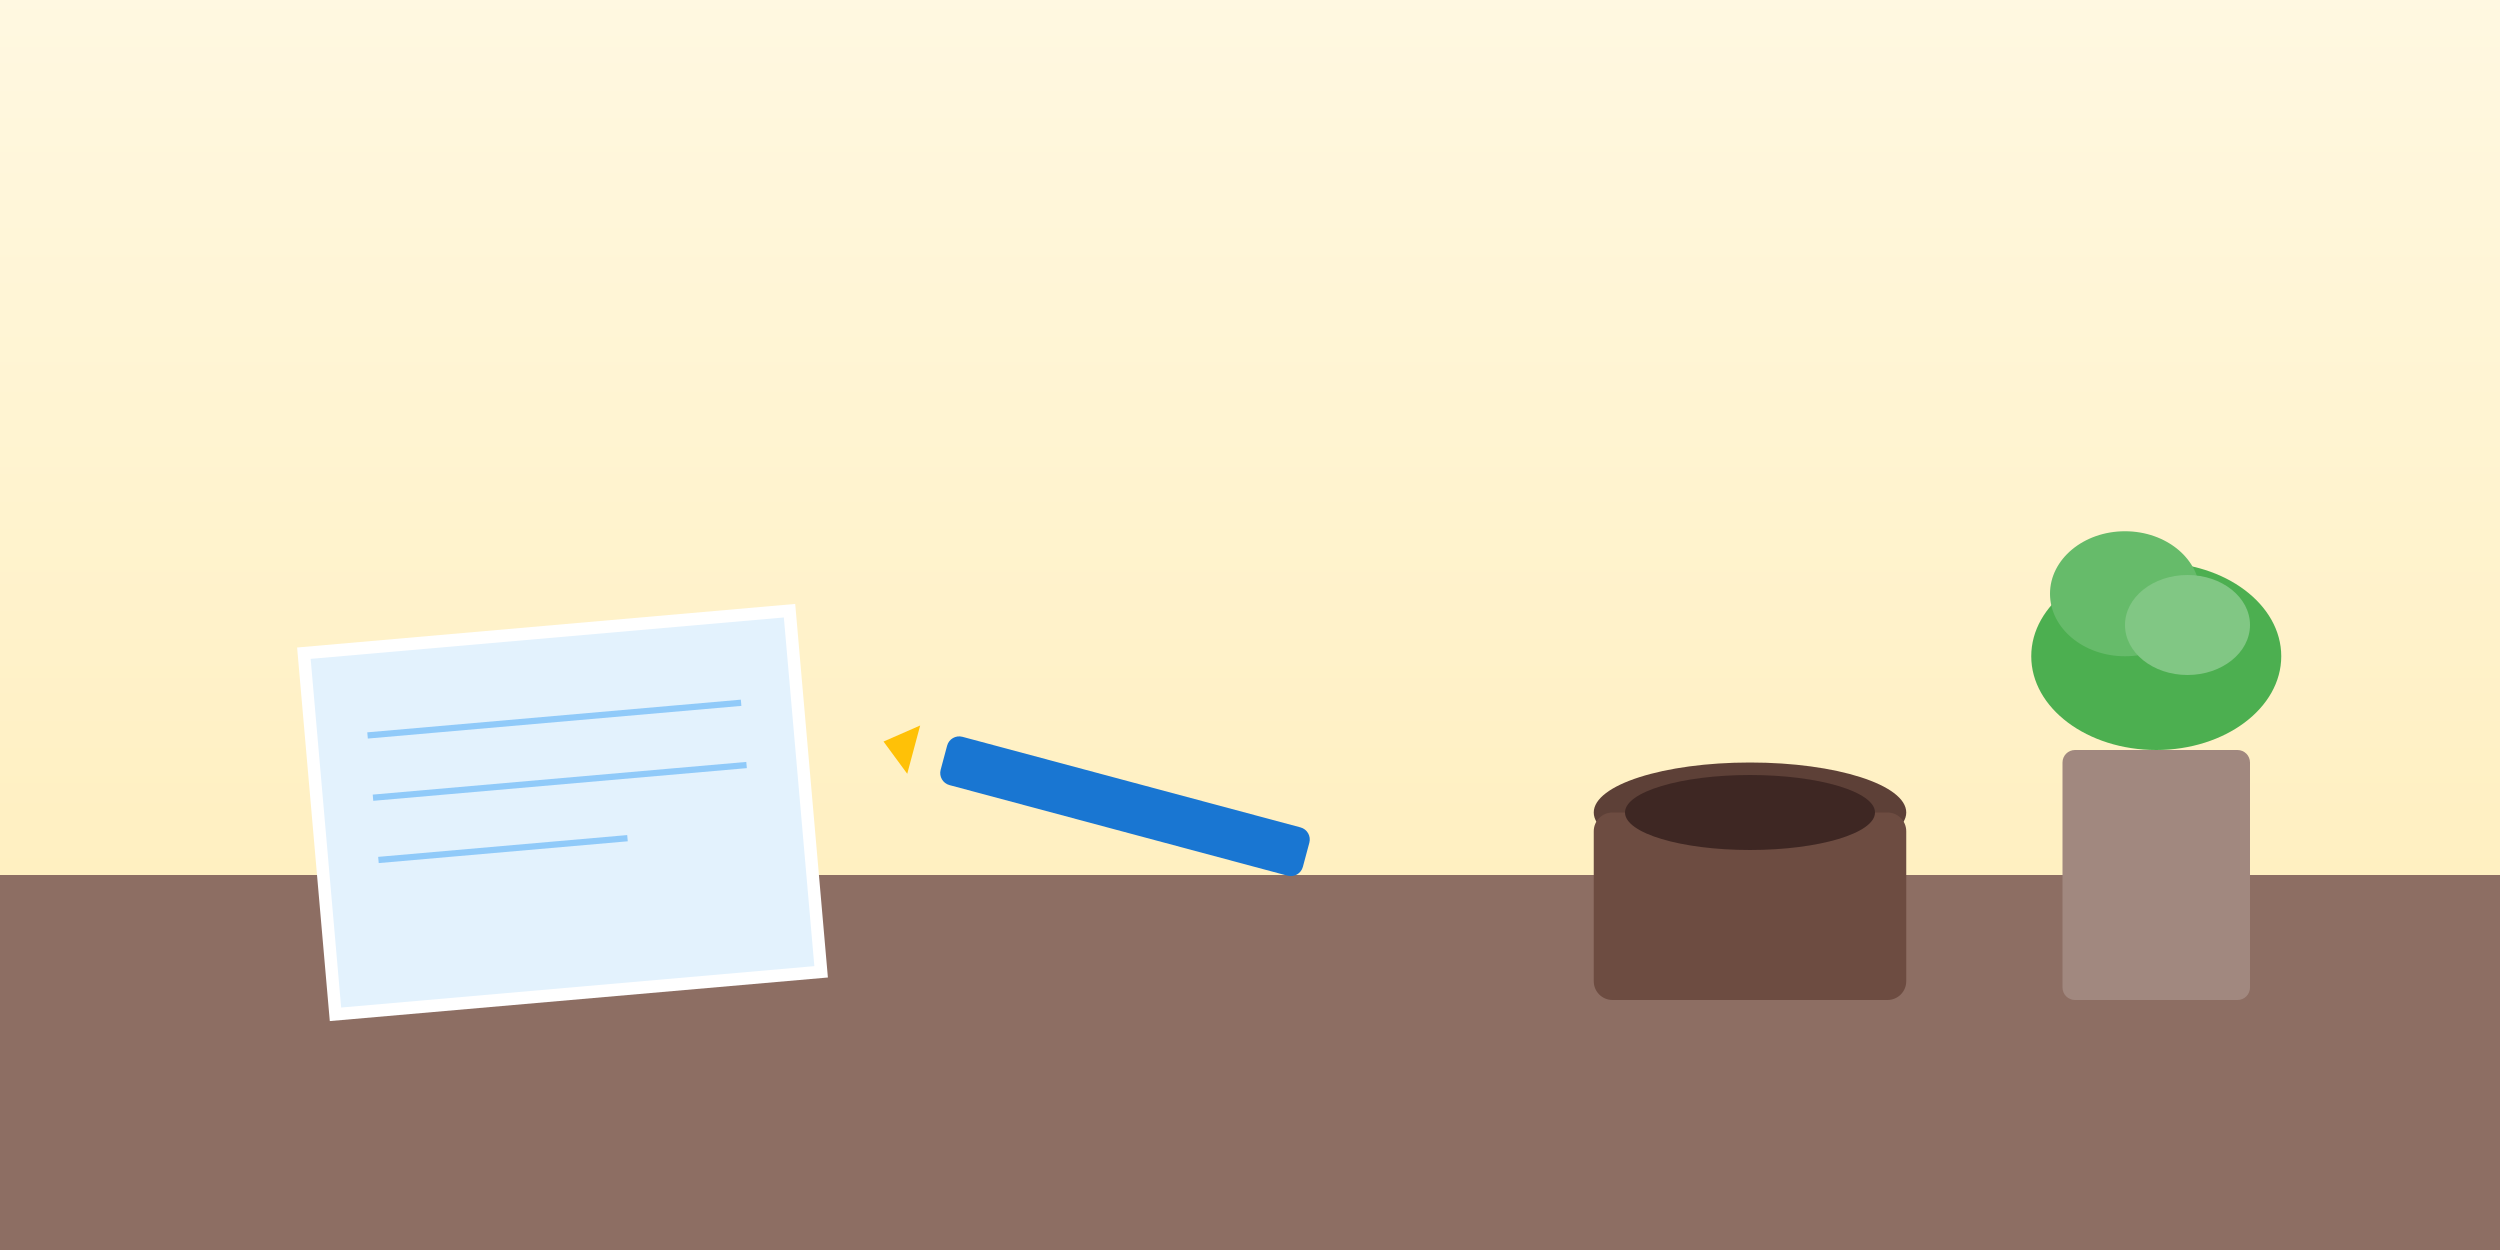
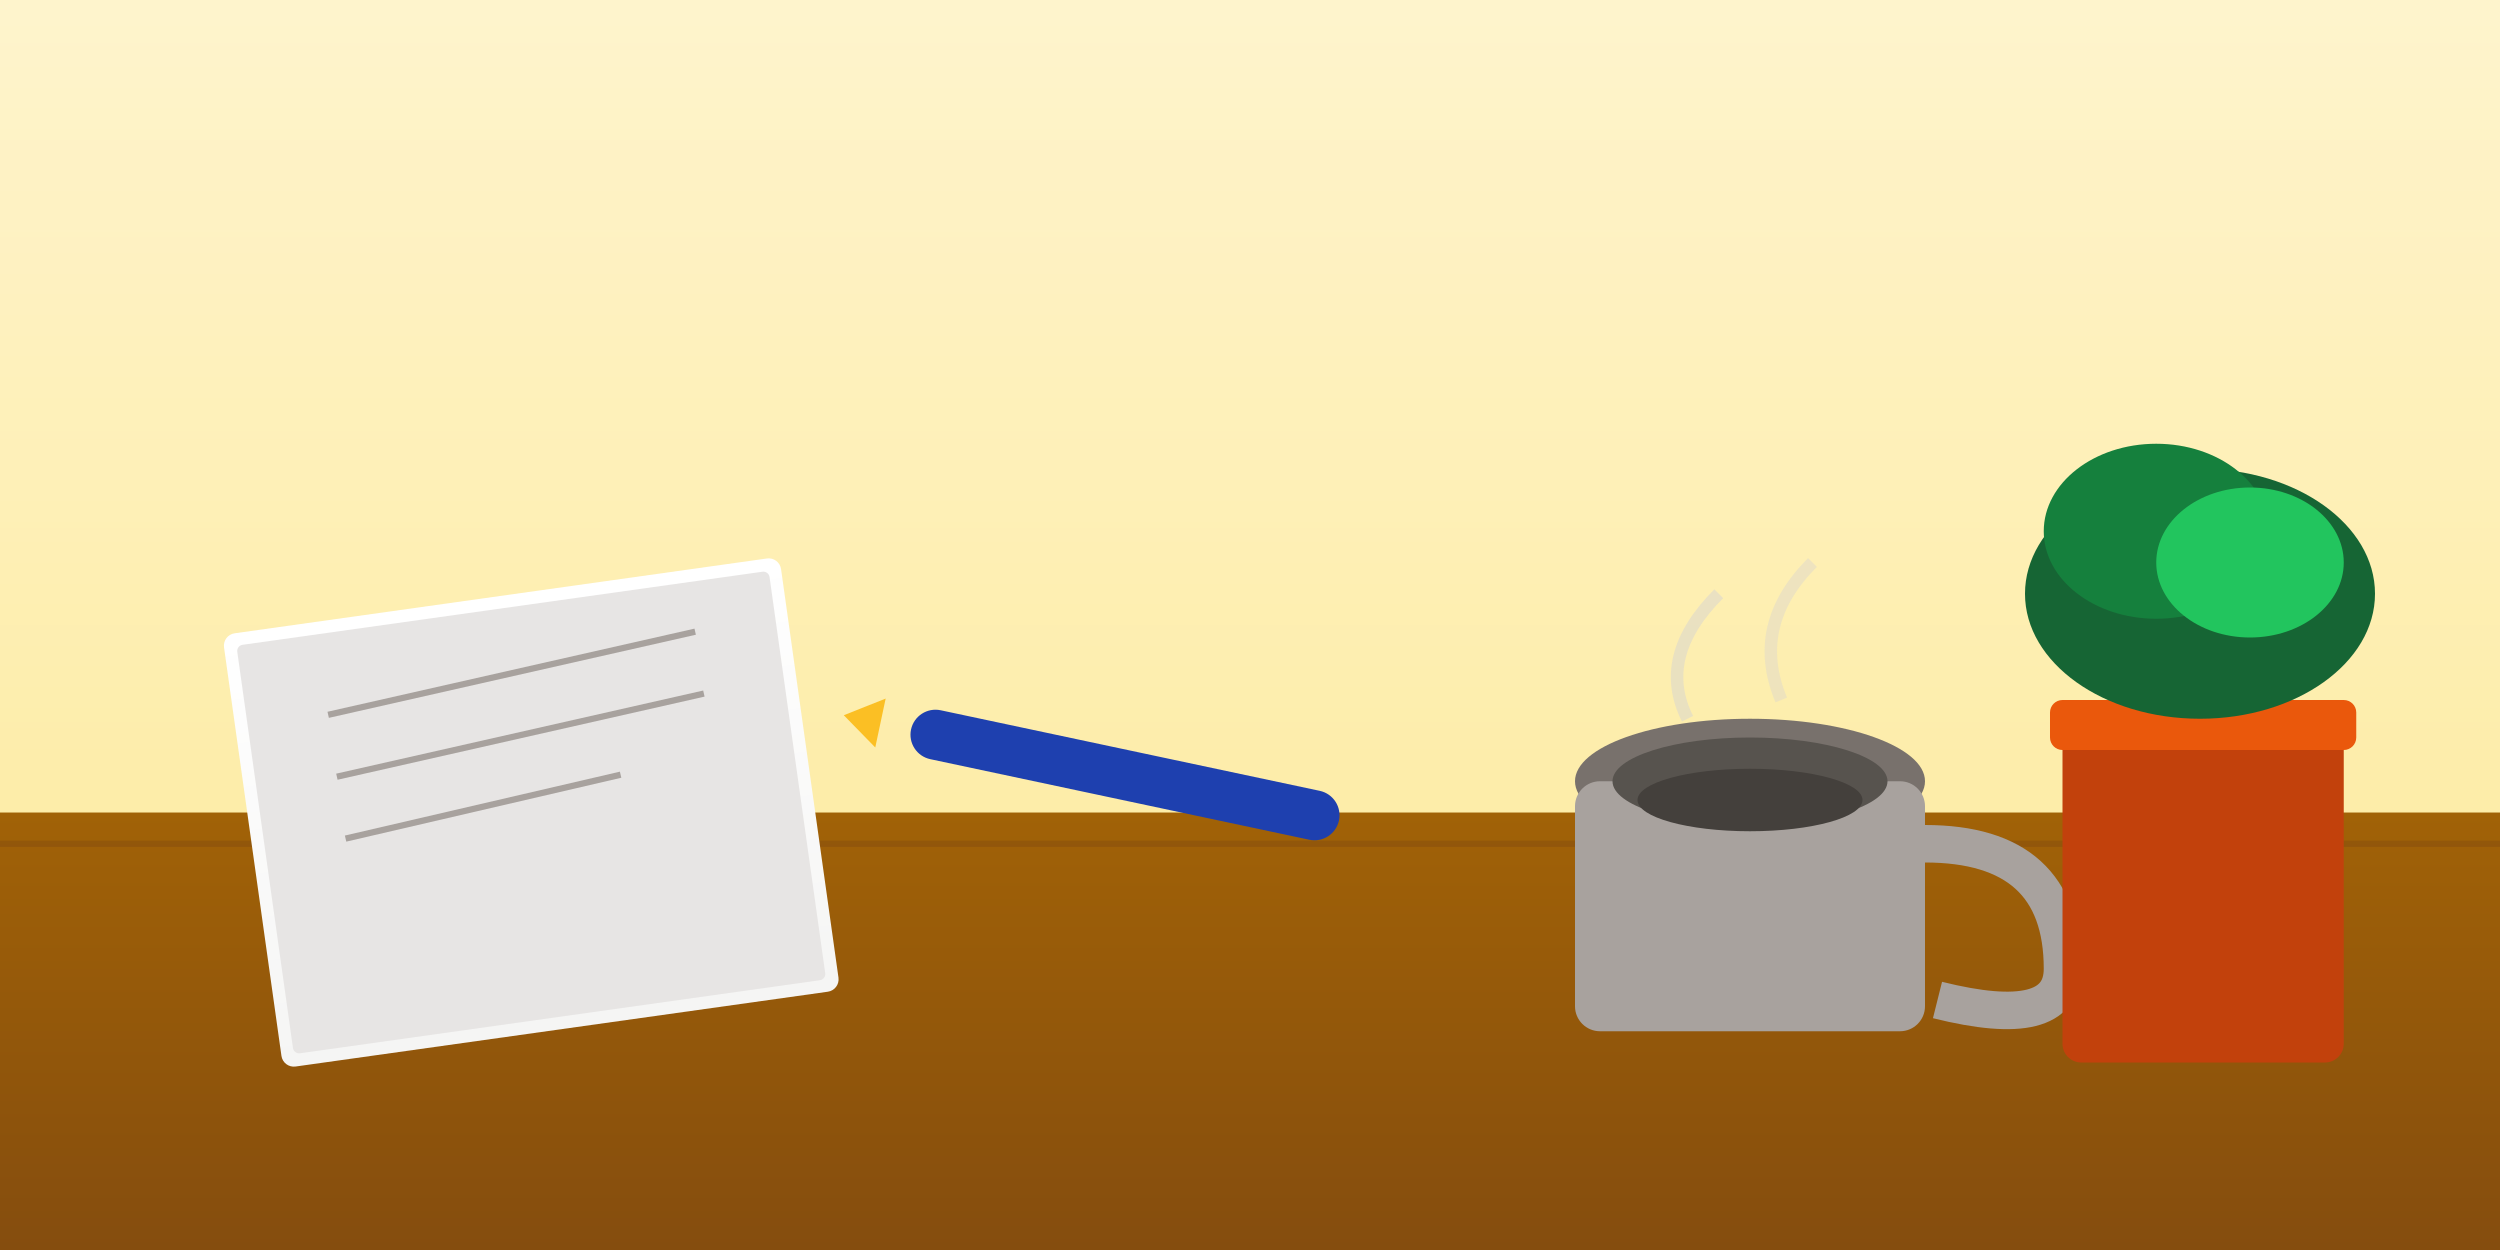
<svg xmlns="http://www.w3.org/2000/svg" viewBox="0 0 400 200">
  <defs>
-     <linearGradient id="deskGrad" x1="0%" y1="0%" x2="0%" y2="100%">
-       <stop offset="0%" style="stop-color:#FFF8E1" />
-       <stop offset="100%" style="stop-color:#FFECB3" />
+     <linearGradient id="wallbg" x1="0%" y1="0%" x2="0%" y2="100%">
+       <stop offset="0%" style="stop-color:#fef3c7" />
+       <stop offset="100%" style="stop-color:#fde68a" />
+     </linearGradient>
+     <linearGradient id="deskwood" x1="0%" y1="0%" x2="0%" y2="100%">
+       <stop offset="0%" style="stop-color:#a16207" />
+       <stop offset="100%" style="stop-color:#854d0e" />
+     </linearGradient>
+     <linearGradient id="paper" x1="0%" y1="0%" x2="0%" y2="100%">
+       <stop offset="0%" style="stop-color:#ffffff" />
+       <stop offset="100%" style="stop-color:#f5f5f4" />
    </linearGradient>
  </defs>
-   <rect fill="url(#deskGrad)" width="400" height="200" />
-   <rect fill="#8D6E63" x="0" y="140" width="400" height="60" />
-   <rect fill="#FFFFFF" x="50" y="100" width="80" height="60" transform="rotate(-5 90 130)" />
-   <rect fill="#E3F2FD" x="52" y="102" width="76" height="56" transform="rotate(-5 90 130)" />
-   <line stroke="#90CAF9" x1="60" y1="115" x2="120" y2="115" stroke-width="1" transform="rotate(-5 90 130)" />
-   <line stroke="#90CAF9" x1="60" y1="125" x2="120" y2="125" stroke-width="1" transform="rotate(-5 90 130)" />
-   <line stroke="#90CAF9" x1="60" y1="135" x2="100" y2="135" stroke-width="1" transform="rotate(-5 90 130)" />
-   <rect fill="#1976D2" x="150" y="125" width="60" height="8" rx="2" transform="rotate(15 180 129)" />
-   <polygon fill="#FFC107" points="145,125 140,129 145,133" transform="rotate(15 180 129)" />
-   <ellipse fill="#5D4037" cx="280" cy="130" rx="25" ry="8" />
-   <rect fill="#6D4C41" x="255" y="130" width="50" height="30" rx="3" />
-   <ellipse fill="#3E2723" cx="280" cy="130" rx="20" ry="6" />
-   <rect fill="#A1887F" x="330" y="120" width="30" height="40" rx="2" />
-   <ellipse fill="#4CAF50" cx="345" cy="105" rx="20" ry="15" />
-   <ellipse fill="#66BB6A" cx="340" cy="95" rx="12" ry="10" />
-   <ellipse fill="#81C784" cx="350" cy="100" rx="10" ry="8" />
+   <rect fill="url(#wallbg)" width="400" height="200" />
+   <rect fill="url(#deskwood)" x="0" y="130" width="400" height="70" />
+   <line x1="0" y1="135" x2="400" y2="135" stroke="#713f12" stroke-width="1" opacity="0.3" />
+   <rect fill="#ffffff" x="0" y="0" width="400" height="130" opacity="0.1" />
+   <rect fill="url(#paper)" x="40" y="95" width="90" height="70" rx="2" transform="rotate(-8 85 130)" />
+   <rect fill="#e7e5e4" x="42" y="97" width="86" height="66" rx="1" transform="rotate(-8 85 130)" />
+   <line x1="55" y1="110" x2="115" y2="105" stroke="#a8a29e" stroke-width="1" transform="rotate(-8 85 130)" />
+   <line x1="55" y1="120" x2="115" y2="115" stroke="#a8a29e" stroke-width="1" transform="rotate(-8 85 130)" />
+   <line x1="55" y1="130" x2="100" y2="126" stroke="#a8a29e" stroke-width="1" transform="rotate(-8 85 130)" />
+   <rect fill="#1e40af" x="145" y="120" width="70" height="8" rx="4" transform="rotate(12 180 124)" />
+   <polygon fill="#fbbf24" points="140,120 134,124 140,128" transform="rotate(12 180 124)" />
+   <ellipse fill="#78716c" cx="280" cy="125" rx="28" ry="10" />
+   <rect fill="#a8a29e" x="252" y="125" width="56" height="40" rx="4" />
+   <ellipse fill="#57534e" cx="280" cy="125" rx="22" ry="7" />
+   <ellipse fill="#44403c" cx="280" cy="128" rx="18" ry="5" />
+   <path d="M308,135 Q330,135 330,155 Q330,165 310,160" stroke="#a8a29e" stroke-width="6" fill="none" />
+   <rect fill="#c2410c" x="330" y="115" width="45" height="55" rx="3" />
+   <rect fill="#ea580c" x="328" y="112" width="49" height="8" rx="2" />
+   <ellipse fill="#166534" cx="352" cy="95" rx="28" ry="20" />
+   <ellipse fill="#15803d" cx="345" cy="85" rx="18" ry="14" />
+   <ellipse fill="#22c55e" cx="360" cy="90" rx="15" ry="12" />
+   <path d="M270,115 Q265,105 275,95" stroke="#d6d3d1" stroke-width="2" fill="none" opacity="0.5" />
+   <path d="M285,112 Q280,100 290,90" stroke="#d6d3d1" stroke-width="2" fill="none" opacity="0.4" />
</svg>
